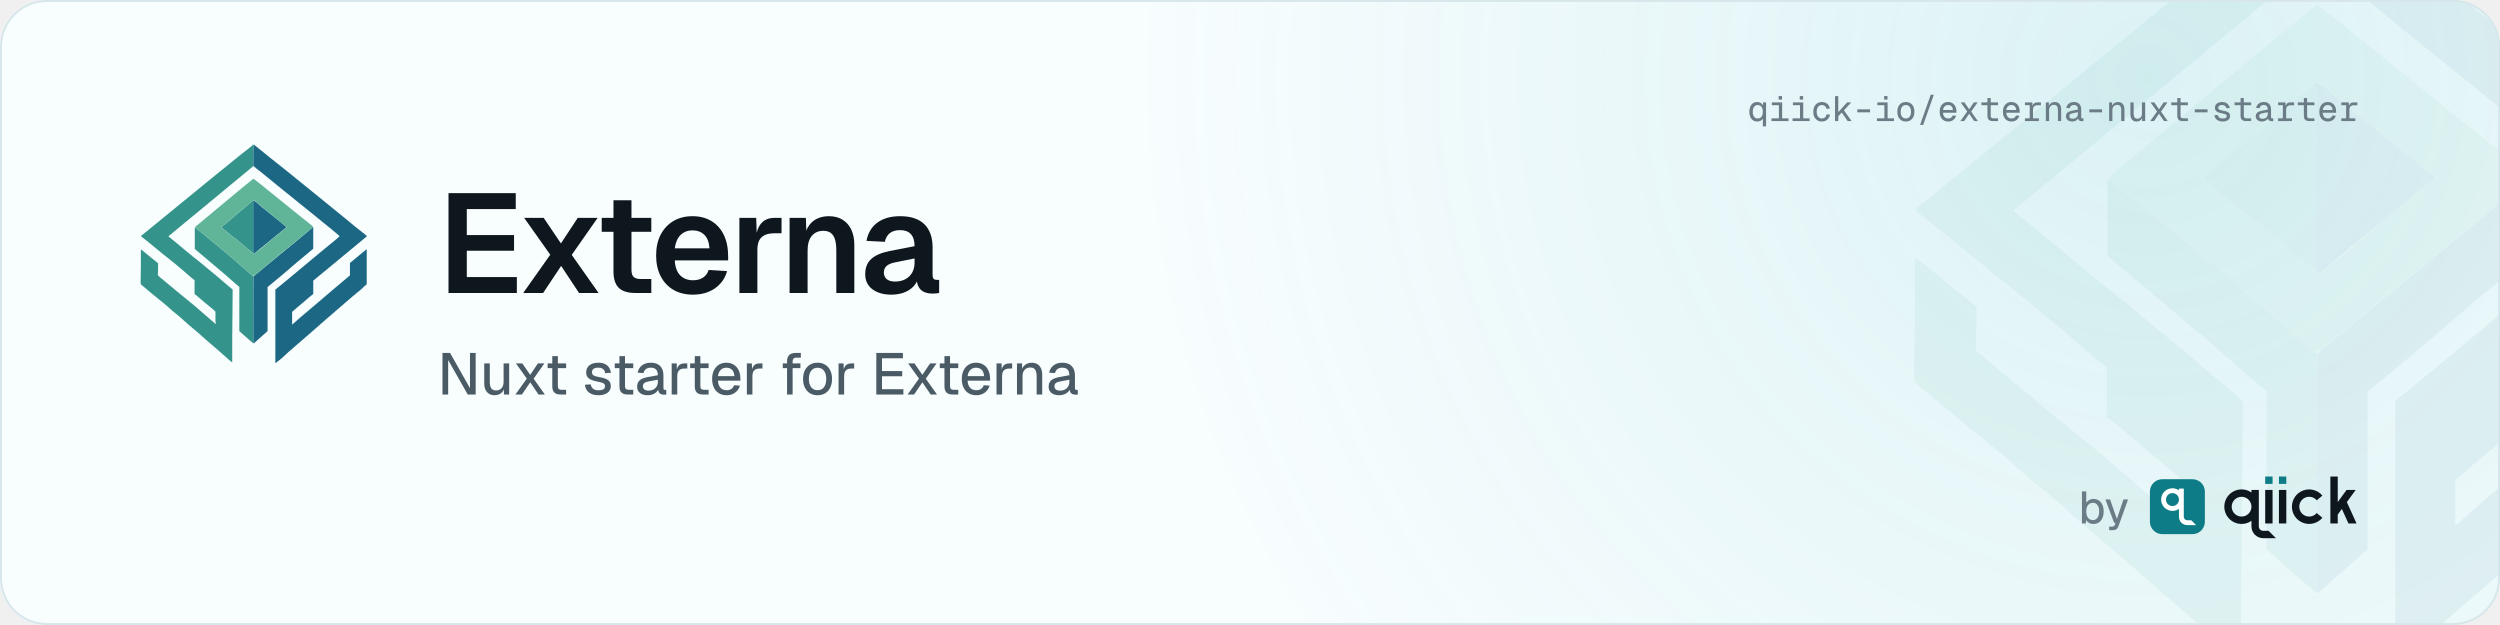
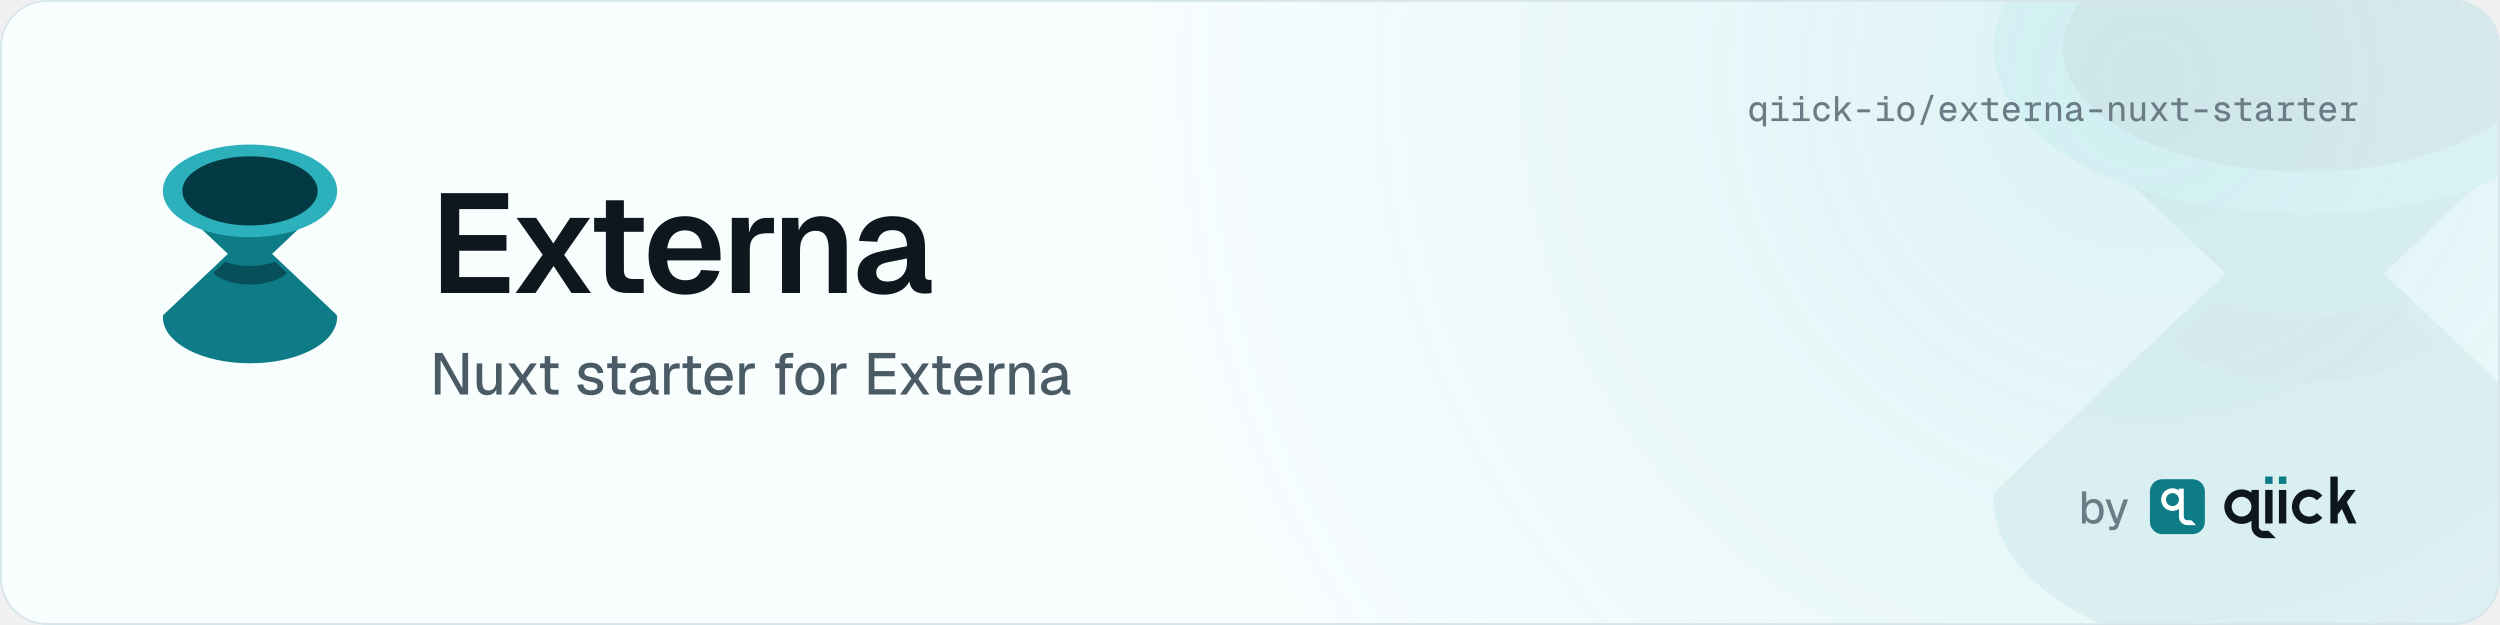
<svg xmlns="http://www.w3.org/2000/svg" width="1280" height="320" viewBox="0 0 1280 320" role="img" aria-label="Externa: Nuxt starter for Externa">
  <defs>
    <radialGradient id="glight1280320" cx="1100" cy="40" r="520" gradientUnits="userSpaceOnUse">
      <stop offset="0" stop-color="#2CB1BC" stop-opacity="0.14" />
      <stop offset="1" stop-color="#2CB1BC" stop-opacity="0" />
    </radialGradient>
    <clipPath id="cglight1280320">
      <rect width="1280" height="320" rx="24" />
    </clipPath>
  </defs>
  <g clip-path="url(#cglight1280320)">
    <rect width="1280" height="320" fill="#F8FDFE" />
    <rect width="1280" height="320" fill="url(#glight1280320)" />
-     <svg x="980.00" y="-60.00" width="413.86" height="400.00" viewBox="0 0 100.0 96.65" opacity="0.07">
-       <path fill="#34948C" fill-rule="evenodd" d="M49.39 0.3L48.99 0.71L46.86 2.43L44.73 4.06L31.24 15.01L5.68 35.9L0.2 40.37L0.2 40.57L3.04 42.8L10.34 48.78L14.91 52.43L17.95 54.97L22.41 58.82L23.83 59.94L23.83 66.13L24.24 66.33L28.3 69.78L32.35 73.12L33.06 73.83L33.06 77.89L33.27 79.41L23.53 70.99L16.33 65.11L9.13 59.13L7.61 57.81L7.71 55.17L7.71 52.43L4.16 49.59L0.71 46.75L0.1 46.35L0.1 53.65L0 60.95L0.1 61.76L5.27 66.13L10.55 70.39L14 73.43L17.55 76.37L21.3 79.72L25.15 82.96L30.22 87.42L35.29 91.78L39.25 95.33L40.47 96.25L40.47 86.51L40.67 64.3L40.57 64L36.82 60.85L33.16 57.71L29.92 55.07L26.77 52.43L23.33 49.7L19.88 46.86L16.13 43.71L12.37 40.67L12.37 40.47L31.03 25.05L49.8 9.53L49.8 5.38L49.9 1.12L49.8 0ZM48.38 25.76L37.42 35.09L36.51 35.7L35.7 36.61L40.77 40.77L42.7 42.19L46.25 45.23L49.9 48.17L49.9 24.54L49.8 24.54ZM23.94 40.87L23.94 46.15L36.92 57.1L42.7 62.17L43.61 62.88L43.61 82.45L48.07 86.41L49.8 87.83L49.8 73.02L49.9 58.22L49.59 58.11L38.74 48.68L36.21 46.65L33.77 44.52L31.24 42.49L28.7 40.37L24.04 36.71L23.94 36.71Z" />
-       <path fill="#1C6884" fill-rule="evenodd" d="M49.8 4.77L49.8 9.43L51.32 10.75L52.94 11.97L61.26 18.76L77.08 31.54L84.58 37.63L87.93 40.47L86.51 41.78L78.6 48.28L65.11 59.53L59.53 64.1L59.53 96.65L62.47 94.32L65.42 91.58L75.15 83.16L81.85 77.28L93.61 67.14L95.54 65.52L97.57 63.89L98.68 62.78L99.9 61.76L99.9 46.35L99.59 46.45L92.49 52.33L92.49 57.81L84.89 64.2L77.79 70.28L70.69 76.27L67.24 79.31L66.94 79.51L66.94 73.94L69.37 71.81L71.81 69.78L74.14 67.75L76.27 66.02L76.27 60.14L83.16 54.46L99.59 40.87L100 40.47L99.09 39.66L94.83 36.31L90.67 32.86L77.69 22.31L64.81 11.87L57.4 5.98L50 0L49.9 0ZM49.8 36.41L49.8 48.07L50 48.38L52.54 46.25L55.17 44.12L59.74 40.37L64.4 36.61L64.4 36.41L61.97 34.38L53.65 27.69L51.22 25.56L49.8 24.65ZM69.37 42.19L56.39 52.84L50.3 57.91L49.9 58.32L49.8 73.02L49.8 87.83L50 87.83L56.09 82.45L56.09 62.98L62.68 57.51L69.17 51.93L76.27 46.04L76.27 36.51L76.17 36.51Z" />
-       <path fill="#60B498" fill-rule="evenodd" d="M44.93 19.07L27.99 33.16L24.44 36.11L24.04 36.71L28.7 40.37L31.24 42.49L33.77 44.52L36.21 46.65L38.74 48.68L49.59 58.11L50.61 57.61L56.8 52.43L63.08 47.26L69.68 41.89L76.27 36.41L75.66 35.8L73.43 33.98L71.2 32.25L53.14 17.65L49.9 15.11L49.8 15.11ZM50.51 24.95L54.36 28.19L60.95 33.57L62.47 34.89L64.5 36.41L64.5 36.61L62.07 38.54L57.81 41.99L53.65 45.54L50 48.38L49.29 47.67L45.94 44.93L42.7 42.19L40.77 40.77L35.7 36.61L35.7 36.41L36.51 35.7L37.42 35.09L49.8 24.54L50.1 24.65Z" />
+     <svg x="957.39" y="-82.61" width="445.22" height="445.22" viewBox="0 0 512 512" opacity="0.07">
+       <g transform="translate(6.51 6.51) scale(0.9746)">
+         <defs>
+           <clipPath id="wexternalight1x29">
+             <path stroke-width="16" d="M76 120L220 256V256L76 392A180 92 0 0 0 436 392L292 256V256L436 120Z" />
+           </clipPath>
+         </defs>
+         <path fill="#0E7C86" stroke="#0E7C86" stroke-width="16" stroke-linejoin="round" d="M76 120L220 256V256L76 392A180 92 0 0 0 436 392L292 256V256L436 120Z" />
+         <g clip-path="url(#wexternalight1x29)">
+           <path fill="#074F5A" d="M166 236A90 46 0 0 0 346 236V276A90 46 0 0 1 166 276Z" />
+         </g>
+         <path fill="#2CB1BC" stroke="#2CB1BC" stroke-width="16" stroke-linejoin="round" d="M76 120A180 92 0 1 1 436 120A180 92 0 1 1 76 120Z" />
+         <path fill="#043A43" d="M110 120A146 74.62 0 1 1 402 120A146 74.62 0 1 1 110 120Z" />
+       </g>
    </svg>
  </g>
  <rect x="0.5" y="0.5" width="1279" height="319" rx="23.5" fill="none" stroke="#D6E6EA" />
-   <svg x="72.00" y="74.00" width="115.88" height="112.00" viewBox="0 0 100.0 96.65">
-     <path fill="#34948C" fill-rule="evenodd" d="M49.39 0.3L48.99 0.71L46.86 2.43L44.73 4.06L31.24 15.01L5.68 35.9L0.2 40.37L0.2 40.57L3.04 42.8L10.34 48.78L14.91 52.43L17.95 54.97L22.41 58.82L23.83 59.94L23.83 66.13L24.24 66.33L28.3 69.78L32.35 73.12L33.06 73.83L33.06 77.89L33.27 79.41L23.53 70.99L16.33 65.11L9.13 59.13L7.61 57.81L7.71 55.17L7.71 52.43L4.16 49.59L0.71 46.75L0.1 46.35L0.1 53.65L0 60.95L0.1 61.76L5.27 66.13L10.55 70.39L14 73.43L17.55 76.37L21.3 79.72L25.15 82.96L30.22 87.42L35.29 91.78L39.25 95.33L40.47 96.25L40.47 86.51L40.67 64.3L40.57 64L36.82 60.85L33.16 57.71L29.92 55.07L26.77 52.43L23.33 49.7L19.88 46.86L16.13 43.71L12.37 40.67L12.37 40.47L31.03 25.05L49.8 9.53L49.8 5.38L49.9 1.12L49.8 0ZM48.38 25.76L37.42 35.09L36.51 35.7L35.7 36.61L40.77 40.77L42.7 42.19L46.25 45.23L49.9 48.17L49.9 24.54L49.8 24.54ZM23.94 40.87L23.94 46.15L36.92 57.1L42.7 62.17L43.61 62.88L43.61 82.45L48.07 86.41L49.8 87.83L49.8 73.02L49.9 58.22L49.59 58.11L38.74 48.68L36.21 46.65L33.77 44.52L31.24 42.49L28.7 40.37L24.04 36.71L23.94 36.71Z" />
-     <path fill="#1C6884" fill-rule="evenodd" d="M49.8 4.77L49.8 9.43L51.32 10.75L52.94 11.97L61.26 18.76L77.08 31.54L84.58 37.63L87.93 40.47L86.51 41.78L78.6 48.28L65.11 59.53L59.53 64.1L59.53 96.65L62.47 94.32L65.42 91.58L75.15 83.16L81.85 77.28L93.61 67.14L95.54 65.52L97.57 63.89L98.68 62.78L99.9 61.76L99.9 46.35L99.59 46.45L92.49 52.33L92.49 57.81L84.89 64.2L77.79 70.28L70.69 76.27L67.24 79.31L66.94 79.51L66.94 73.94L69.37 71.81L71.81 69.78L74.14 67.75L76.27 66.02L76.27 60.14L83.16 54.46L99.59 40.87L100 40.47L99.09 39.66L94.83 36.31L90.67 32.86L77.69 22.31L64.81 11.87L57.4 5.98L50 0L49.9 0ZM49.8 36.41L49.8 48.07L50 48.38L52.54 46.25L55.17 44.12L59.74 40.37L64.4 36.61L64.4 36.41L61.97 34.38L53.65 27.69L51.22 25.56L49.8 24.65ZM69.37 42.19L56.39 52.84L50.3 57.91L49.9 58.32L49.8 73.02L49.8 87.83L50 87.83L56.09 82.45L56.09 62.98L62.68 57.51L69.17 51.93L76.27 46.04L76.27 36.51L76.17 36.51Z" />
-     <path fill="#60B498" fill-rule="evenodd" d="M44.93 19.07L27.99 33.16L24.44 36.11L24.04 36.71L28.7 40.37L31.24 42.49L33.77 44.52L36.21 46.65L38.74 48.68L49.59 58.11L50.61 57.61L56.8 52.43L63.08 47.26L69.68 41.89L76.27 36.41L75.66 35.8L73.43 33.98L71.2 32.25L53.14 17.65L49.9 15.11L49.8 15.11ZM50.51 24.95L54.36 28.19L60.95 33.57L62.47 34.89L64.5 36.41L64.5 36.61L62.07 38.54L57.81 41.99L53.65 45.54L50 48.38L49.29 47.67L45.94 44.93L42.7 42.19L40.77 40.77L35.7 36.61L35.7 36.41L36.51 35.7L37.42 35.09L49.8 24.54L50.1 24.65Z" />
+   <svg x="65.67" y="67.67" width="124.66" height="124.66" viewBox="0 0 512 512">
+     <g transform="translate(6.51 6.51) scale(0.9746)">
+       <defs>
+         <clipPath id="wexternalight1x30">
+           <path stroke-width="16" d="M76 120L220 256V256L76 392A180 92 0 0 0 436 392L292 256V256L436 120Z" />
+         </clipPath>
+       </defs>
+       <path fill="#0E7C86" stroke="#0E7C86" stroke-width="16" stroke-linejoin="round" d="M76 120L220 256V256L76 392A180 92 0 0 0 436 392L292 256V256L436 120Z" />
+       <g clip-path="url(#wexternalight1x30)">
+         <path fill="#074F5A" d="M166 236A90 46 0 0 0 346 236V276A90 46 0 0 1 166 276Z" />
+       </g>
+       <path fill="#2CB1BC" stroke="#2CB1BC" stroke-width="16" stroke-linejoin="round" d="M76 120A180 92 0 1 1 436 120A180 92 0 1 1 76 120Z" />
+       <path fill="#043A43" d="M110 120A146 74.62 0 1 1 402 120A146 74.62 0 1 1 110 120Z" />
+     </g>
  </svg>
-   <path fill="#0E171E" d="M229.64 150V98.88H264.06V107.03H239V120.35H263.19V128.39H239V141.85H264.63V150H229.64ZM267.89 150 281.73 130.42 268.38 111.55H278.37L287.2 124.63L295.8 111.55H305.99L292.73 130.5L306.47 150H296.47L287.31 136.15L278.08 150H267.89ZM325.23 150Q319.5 150 316.8 147.35Q314.1 144.7 314.1 139V102.54H323.31V138.11Q323.31 140.81 324.48 141.84Q325.65 142.86 328.05 142.86H333.47V150H325.23ZM308.08 118.69V111.55H333.47V118.69H308.08ZM354.75 150.86Q349 150.86 344.78 148.39Q340.55 145.91 338.24 141.38Q335.93 136.85 335.93 130.78Q335.93 124.7 338.24 120.21Q340.55 115.71 344.73 113.2Q348.92 110.69 354.58 110.69Q360.06 110.69 364.18 113.14Q368.3 115.6 370.55 120.21Q372.81 124.81 372.81 131.28V133.34H345.49Q345.76 138.42 348.25 140.96Q350.73 143.49 354.86 143.49Q357.95 143.49 359.98 142.12Q362.02 140.74 362.84 138.21L372.26 138.8Q370.72 144.37 366.06 147.62Q361.4 150.86 354.75 150.86ZM345.49 127.15H363.25Q362.96 122.47 360.6 120.21Q358.25 117.95 354.58 117.95Q350.88 117.95 348.46 120.31Q346.05 122.68 345.49 127.15ZM378.57 150V111.55H387.18L387.52 122.24L386.77 122.05Q387.64 116.52 390.04 114.04Q392.43 111.55 396.58 111.55H400.15V119.44H396.57Q393.6 119.44 391.66 120.31Q389.73 121.19 388.75 123.02Q387.78 124.86 387.78 127.85V150H378.57ZM404.27 150V111.55H412.61L412.97 122.34L411.85 121.89Q412.45 117.87 414.24 115.42Q416.02 112.96 418.63 111.83Q421.25 110.69 424.34 110.69Q428.59 110.69 431.49 112.55Q434.4 114.4 435.9 117.68Q437.41 120.96 437.41 125.28V150H428.19V128.24Q428.19 125 427.56 122.76Q426.94 120.52 425.47 119.35Q424 118.18 421.52 118.18Q417.82 118.18 415.65 120.76Q413.49 123.35 413.49 128.24V150H404.27ZM456.34 150.86Q450.35 150.86 446.67 148.1Q442.99 145.33 442.99 140.38Q442.99 135.37 446.09 132.58Q449.18 129.78 455.48 128.54L468.26 126.05Q468.26 121.95 466.39 119.89Q464.51 117.83 460.86 117.83Q457.51 117.83 455.59 119.36Q453.68 120.9 453.02 123.81L443.64 123.33Q444.75 117.27 449.22 113.98Q453.69 110.69 460.86 110.69Q469.07 110.69 473.28 114.81Q477.48 118.94 477.48 126.64V140.65Q477.48 142.18 478.01 142.74Q478.53 143.29 479.61 143.29H480.84V150Q480.4 150.13 479.44 150.22Q478.47 150.32 477.49 150.32Q475.1 150.32 473.24 149.53Q471.37 148.75 470.34 146.87Q469.3 144.99 469.3 141.68L470.14 142.22Q469.52 144.76 467.63 146.72Q465.74 148.69 462.85 149.78Q459.96 150.86 456.34 150.86ZM458.24 144.15Q461.31 144.15 463.55 142.95Q465.79 141.75 467.03 139.57Q468.26 137.39 468.26 134.48V132.32L458.3 134.33Q455.25 134.94 453.89 136.21Q452.53 137.49 452.53 139.52Q452.53 141.72 454.02 142.94Q455.51 144.15 458.24 144.15Z" />
-   <path fill="#4A5B66" d="M226.55 202V180.7H230.44L240.63 198.75V180.7H243.54V202H239.49L229.46 184.34V202H226.55ZM253.16 202.36Q250.77 202.36 249.35 200.75Q247.93 199.15 247.93 196.32V186.07H250.78V195.57Q250.78 197.8 251.56 198.86Q252.35 199.91 253.98 199.91Q255.78 199.91 256.81 198.74Q257.84 197.57 257.84 195.48V186.07H260.69V202H258L257.98 197.95L258.4 198.15Q257.94 200.18 256.59 201.27Q255.24 202.36 253.16 202.36ZM263.9 202 269.73 193.84 264.17 186.07H267.42L271.47 191.93L275.4 186.07H278.71L273.21 193.89L278.96 202H275.72L271.48 195.74L267.21 202H263.9ZM287.1 202Q284.89 202 283.83 200.98Q282.77 199.96 282.77 197.79V182.34H285.62V197.66Q285.62 198.75 286.1 199.17Q286.59 199.59 287.58 199.59H289.85V202H287.1ZM280.39 188.48V186.07H289.85V188.48H280.39ZM306.52 202.36Q304.26 202.36 302.75 201.67Q301.23 200.98 300.43 199.76Q299.63 198.54 299.51 196.98L302.47 196.8Q302.7 198.2 303.61 199.01Q304.52 199.83 306.52 199.83Q308.07 199.83 308.92 199.32Q309.76 198.82 309.76 197.71Q309.76 197.1 309.48 196.7Q309.21 196.29 308.39 195.99Q307.58 195.68 306 195.39Q303.73 194.97 302.44 194.34Q301.16 193.72 300.63 192.81Q300.11 191.9 300.11 190.62Q300.11 188.46 301.72 187.08Q303.34 185.71 306.33 185.71Q308.49 185.71 309.86 186.44Q311.23 187.18 311.94 188.36Q312.64 189.54 312.79 190.88L309.84 191.06Q309.78 190.31 309.4 189.67Q309.03 189.02 308.28 188.63Q307.53 188.24 306.27 188.24Q304.65 188.24 303.87 188.87Q303.09 189.51 303.09 190.49Q303.09 191.24 303.39 191.71Q303.7 192.19 304.47 192.49Q305.24 192.79 306.57 193.02Q308.94 193.4 310.29 194.01Q311.64 194.62 312.19 195.52Q312.73 196.42 312.73 197.7Q312.73 199.91 311 201.14Q309.27 202.36 306.52 202.36ZM321.48 202Q319.27 202 318.21 200.98Q317.15 199.96 317.15 197.79V182.34H320V197.66Q320 198.75 320.48 199.17Q320.97 199.59 321.96 199.59H324.23V202H321.48ZM314.77 188.48V186.07H324.23V188.48H314.77ZM331.62 202.36Q329.16 202.36 327.68 201.22Q326.21 200.07 326.21 198.03Q326.21 195.98 327.43 194.81Q328.65 193.64 331.26 193.15L336.83 192.1Q336.83 190.17 335.92 189.21Q335.02 188.25 333.22 188.25Q331.63 188.25 330.71 188.97Q329.79 189.68 329.46 191.01L326.48 190.81Q326.93 188.49 328.69 187.1Q330.45 185.71 333.22 185.71Q336.37 185.71 338.02 187.43Q339.68 189.16 339.68 192.23V198.62Q339.68 199.18 339.88 199.41Q340.08 199.64 340.53 199.64H341.13V202Q340.99 202.04 340.69 202.06Q340.39 202.08 340.06 202.08Q339 202.08 338.3 201.74Q337.6 201.4 337.27 200.65Q336.93 199.9 336.93 198.66L337.25 198.76Q337.02 199.79 336.22 200.61Q335.42 201.44 334.21 201.9Q333.01 202.36 331.62 202.36ZM332 200Q333.51 200 334.59 199.41Q335.67 198.82 336.25 197.8Q336.83 196.77 336.83 195.48V194.4L331.92 195.33Q330.39 195.62 329.78 196.21Q329.18 196.8 329.18 197.76Q329.18 198.82 329.93 199.41Q330.68 200 332 200ZM343.9 202V186.07H346.46L346.59 190.2L346.33 190.11Q346.65 188.01 347.65 187.04Q348.65 186.07 350.34 186.07H351.89V188.69H350.37Q349.16 188.69 348.36 189.11Q347.56 189.53 347.16 190.36Q346.75 191.19 346.75 192.49V202H343.9ZM360.06 202Q357.85 202 356.79 200.98Q355.73 199.96 355.73 197.79V182.34H358.58V197.66Q358.58 198.75 359.06 199.17Q359.55 199.59 360.54 199.59H362.81V202H360.06ZM353.35 188.48V186.07H362.81V188.48H353.35ZM372.03 202.36Q369.75 202.36 368.08 201.34Q366.42 200.31 365.51 198.44Q364.61 196.56 364.61 194.03Q364.61 191.51 365.51 189.65Q366.42 187.79 368.05 186.75Q369.69 185.71 371.93 185.71Q374.05 185.71 375.67 186.7Q377.29 187.68 378.19 189.56Q379.09 191.43 379.09 194.11V194.89H367.58Q367.72 197.33 368.89 198.56Q370.06 199.79 372.05 199.79Q373.54 199.79 374.5 199.1Q375.47 198.4 375.85 197.24L378.85 197.46Q378.22 199.64 376.42 201Q374.62 202.36 372.03 202.36ZM367.58 192.58H376.02Q375.86 190.36 374.75 189.31Q373.64 188.27 371.93 188.27Q370.17 188.27 369.03 189.36Q367.89 190.45 367.58 192.58ZM382.39 202V186.07H384.95L385.08 190.2L384.82 190.11Q385.14 188.01 386.14 187.04Q387.14 186.07 388.83 186.07H390.38V188.69H388.86Q387.65 188.69 386.85 189.11Q386.05 189.53 385.65 190.36Q385.24 191.19 385.24 192.49V202H382.39ZM402.97 202V184.84Q402.97 182.96 404.04 181.83Q405.1 180.7 407.35 180.7H410.03V183.11H407.67Q406.74 183.11 406.28 183.61Q405.82 184.12 405.82 185.02V202H402.97ZM400.78 188.48V186.07H409.81V188.48H400.78ZM418.6 202.36Q416.37 202.36 414.69 201.34Q413.01 200.31 412.09 198.44Q411.17 196.56 411.17 194.03Q411.17 191.48 412.09 189.62Q413.01 187.76 414.69 186.73Q416.37 185.71 418.6 185.71Q420.84 185.71 422.51 186.73Q424.17 187.76 425.09 189.62Q426.01 191.48 426.01 194.03Q426.01 196.56 425.09 198.44Q424.17 200.31 422.51 201.34Q420.84 202.36 418.6 202.36ZM418.6 199.78Q420.71 199.78 421.87 198.25Q423.04 196.73 423.04 194.03Q423.04 191.35 421.87 189.82Q420.71 188.29 418.6 188.29Q416.5 188.29 415.32 189.82Q414.14 191.35 414.14 194.03Q414.14 196.73 415.32 198.25Q416.5 199.78 418.6 199.78ZM429.34 202V186.07H431.9L432.03 190.2L431.77 190.11Q432.09 188.01 433.09 187.04Q434.09 186.07 435.78 186.07H437.33V188.69H435.81Q434.6 188.69 433.8 189.11Q433 189.53 432.6 190.36Q432.19 191.19 432.19 192.49V202H429.34ZM448.67 202V180.7H462.29V183.44H451.58V189.98H461.93V192.66H451.58V199.26H462.53V202H448.67ZM464.69 202 470.52 193.84 464.96 186.07H468.21L472.26 191.93L476.19 186.07H479.5L474 193.89L479.75 202H476.51L472.27 195.74L468 202H464.69ZM487.89 202Q485.68 202 484.62 200.98Q483.56 199.96 483.56 197.79V182.34H486.41V197.66Q486.41 198.75 486.89 199.17Q487.38 199.59 488.37 199.59H490.64V202H487.89ZM481.18 188.48V186.07H490.64V188.48H481.18ZM499.86 202.36Q497.58 202.36 495.91 201.34Q494.25 200.31 493.34 198.44Q492.44 196.56 492.44 194.03Q492.44 191.51 493.34 189.65Q494.25 187.79 495.88 186.75Q497.52 185.71 499.76 185.71Q501.88 185.71 503.5 186.7Q505.12 187.68 506.02 189.56Q506.92 191.43 506.92 194.11V194.89H495.41Q495.55 197.33 496.72 198.56Q497.89 199.79 499.88 199.79Q501.37 199.79 502.33 199.1Q503.3 198.4 503.68 197.24L506.68 197.46Q506.05 199.64 504.25 201Q502.45 202.36 499.86 202.36ZM495.41 192.58H503.85Q503.69 190.36 502.58 189.31Q501.47 188.27 499.76 188.27Q498 188.27 496.86 189.36Q495.72 190.45 495.41 192.58ZM510.22 202V186.07H512.78L512.91 190.2L512.65 190.11Q512.97 188.01 513.97 187.04Q514.97 186.07 516.66 186.07H518.21V188.69H516.69Q515.48 188.69 514.68 189.11Q513.88 189.53 513.48 190.36Q513.07 191.19 513.07 192.49V202H510.22ZM520.69 202V186.07H523.29L523.4 190.23L523.05 189.98Q523.34 188.51 524.09 187.56Q524.84 186.62 525.91 186.17Q526.98 185.71 528.23 185.71Q530.04 185.71 531.23 186.51Q532.42 187.31 533.02 188.68Q533.61 190.04 533.61 191.75V202H530.76V192.6Q530.76 191.16 530.44 190.17Q530.12 189.19 529.4 188.67Q528.69 188.16 527.53 188.16Q525.77 188.16 524.65 189.29Q523.54 190.43 523.54 192.6V202H520.69ZM542.31 202.36Q539.85 202.36 538.37 201.22Q536.9 200.07 536.9 198.03Q536.9 195.98 538.12 194.81Q539.34 193.64 541.95 193.15L547.52 192.1Q547.52 190.17 546.61 189.21Q545.71 188.25 543.91 188.25Q542.32 188.25 541.4 188.97Q540.48 189.68 540.15 191.01L537.17 190.81Q537.62 188.49 539.38 187.1Q541.14 185.71 543.91 185.71Q547.06 185.71 548.71 187.43Q550.37 189.16 550.37 192.23V198.62Q550.37 199.18 550.57 199.41Q550.77 199.64 551.22 199.64H551.82V202Q551.68 202.04 551.38 202.06Q551.08 202.08 550.75 202.08Q549.69 202.08 548.99 201.74Q548.29 201.4 547.96 200.65Q547.62 199.9 547.62 198.66L547.94 198.76Q547.71 199.79 546.91 200.61Q546.11 201.44 544.9 201.9Q543.7 202.36 542.31 202.36ZM542.69 200Q544.2 200 545.28 199.41Q546.36 198.82 546.94 197.8Q547.52 196.77 547.52 195.48V194.4L542.61 195.33Q541.08 195.62 540.47 196.21Q539.87 196.8 539.87 197.76Q539.87 198.82 540.62 199.41Q541.37 200 542.69 200Z" />
+   <path fill="#0E171E" d="M225.76 150V98.88H260.18V107.03H235.12V120.35H259.31V128.39H235.12V141.85H260.75V150H225.76ZM264.01 150 277.84 130.42 264.5 111.55H274.49L283.32 124.63L291.91 111.55H302.11L288.85 130.5L302.58 150H292.59L283.43 136.15L274.2 150H264.01ZM321.35 150Q315.62 150 312.92 147.35Q310.22 144.7 310.22 139V102.54H319.43V138.11Q319.43 140.81 320.6 141.84Q321.76 142.86 324.17 142.86H329.58V150H321.35ZM304.2 118.69V111.55H329.58V118.69H304.2ZM350.87 150.86Q345.12 150.86 340.9 148.39Q336.67 145.91 334.36 141.38Q332.05 136.85 332.05 130.78Q332.05 124.7 334.36 120.21Q336.67 115.71 340.85 113.2Q345.04 110.69 350.69 110.69Q356.18 110.69 360.3 113.14Q364.42 115.6 366.67 120.21Q368.92 124.81 368.92 131.28V133.34H341.61Q341.88 138.42 344.37 140.96Q346.85 143.49 350.98 143.49Q354.06 143.49 356.1 142.12Q358.14 140.74 358.96 138.21L368.38 138.8Q366.84 144.37 362.18 147.62Q357.52 150.86 350.87 150.86ZM341.61 127.15H359.36Q359.08 122.47 356.72 120.21Q354.37 117.95 350.69 117.95Q346.99 117.95 344.58 120.31Q342.17 122.68 341.61 127.15ZM374.68 150V111.55H383.3L383.64 122.24L382.89 122.05Q383.76 116.52 386.15 114.04Q388.55 111.55 392.7 111.55H396.27V119.44H392.68Q389.72 119.44 387.78 120.31Q385.84 121.19 384.87 123.02Q383.9 124.86 383.9 127.85V150H374.68ZM400.39 150V111.55H408.73L409.09 122.34L407.96 121.89Q408.57 117.87 410.35 115.42Q412.14 112.96 414.75 111.83Q417.37 110.69 420.46 110.69Q424.71 110.69 427.61 112.55Q430.51 114.4 432.02 117.68Q433.52 120.96 433.52 125.28V150H424.31V128.24Q424.31 125 423.68 122.76Q423.05 120.52 421.59 119.35Q420.12 118.18 417.64 118.18Q413.94 118.18 411.77 120.76Q409.6 123.35 409.6 128.24V150H400.39ZM452.46 150.86Q446.47 150.86 442.79 148.1Q439.11 145.33 439.11 140.38Q439.11 135.37 442.21 132.58Q445.3 129.78 451.6 128.54L464.38 126.05Q464.38 121.95 462.5 119.89Q460.62 117.83 456.98 117.83Q453.63 117.83 451.71 119.36Q449.8 120.9 449.13 123.81L439.76 123.33Q440.87 117.27 445.34 113.98Q449.81 110.69 456.98 110.69Q465.19 110.69 469.39 114.81Q473.6 118.94 473.6 126.64V140.65Q473.6 142.18 474.12 142.74Q474.65 143.29 475.73 143.29H476.95V150Q476.52 150.13 475.56 150.22Q474.59 150.32 473.61 150.32Q471.22 150.32 469.36 149.53Q467.49 148.75 466.46 146.87Q465.42 144.99 465.42 141.68L466.25 142.22Q465.64 144.76 463.75 146.72Q461.86 148.69 458.97 149.78Q456.07 150.86 452.46 150.86ZM454.36 144.15Q457.43 144.15 459.67 142.95Q461.91 141.75 463.14 139.57Q464.38 137.39 464.38 134.48V132.32L454.42 134.33Q451.36 134.94 450 136.21Q448.64 137.49 448.64 139.52Q448.64 141.72 450.13 142.94Q451.62 144.15 454.36 144.15Z" />
+   <path fill="#4A5B66" d="M222.67 202V180.7H226.56L236.75 198.75V180.7H239.66V202H235.61L225.58 184.34V202H222.67ZM249.28 202.36Q246.89 202.36 245.47 200.75Q244.05 199.15 244.05 196.32V186.07H246.9V195.57Q246.9 197.8 247.68 198.86Q248.47 199.91 250.1 199.91Q251.9 199.91 252.93 198.74Q253.95 197.57 253.95 195.48V186.07H256.8V202H254.12L254.1 197.95L254.52 198.15Q254.06 200.18 252.71 201.27Q251.36 202.36 249.28 202.36ZM260.01 202 265.84 193.84 260.29 186.07H263.54L267.58 191.93L271.52 186.07H274.83L269.33 193.89L275.08 202H271.83L267.6 195.74L263.33 202H260.01ZM283.22 202Q281.01 202 279.95 200.98Q278.89 199.96 278.89 197.79V182.34H281.74V197.66Q281.74 198.75 282.22 199.17Q282.7 199.59 283.7 199.59H285.97V202H283.22ZM276.51 188.48V186.07H285.97V188.48H276.51ZM302.64 202.36Q300.38 202.36 298.87 201.67Q297.35 200.98 296.55 199.76Q295.74 198.54 295.62 196.98L298.59 196.8Q298.82 198.2 299.73 199.01Q300.64 199.83 302.64 199.83Q304.19 199.83 305.03 199.32Q305.88 198.82 305.88 197.71Q305.88 197.1 305.6 196.7Q305.32 196.29 304.51 195.99Q303.69 195.68 302.12 195.39Q299.85 194.97 298.56 194.34Q297.27 193.72 296.75 192.81Q296.23 191.9 296.23 190.62Q296.23 188.46 297.84 187.08Q299.46 185.71 302.45 185.71Q304.6 185.71 305.97 186.44Q307.35 187.18 308.05 188.36Q308.76 189.54 308.91 190.88L305.95 191.06Q305.9 190.31 305.52 189.67Q305.15 189.02 304.4 188.63Q303.65 188.24 302.39 188.24Q300.77 188.24 299.98 188.87Q299.2 189.51 299.2 190.49Q299.2 191.24 299.51 191.71Q299.82 192.19 300.58 192.49Q301.35 192.79 302.69 193.02Q305.06 193.4 306.41 194.01Q307.76 194.62 308.31 195.52Q308.85 196.42 308.85 197.7Q308.85 199.91 307.12 201.14Q305.39 202.36 302.64 202.36ZM317.6 202Q315.39 202 314.33 200.98Q313.27 199.96 313.27 197.79V182.34H316.12V197.66Q316.12 198.75 316.6 199.17Q317.08 199.59 318.08 199.59H320.35V202H317.6ZM310.89 188.48V186.07H320.35V188.48H310.89ZM327.74 202.36Q325.27 202.36 323.8 201.22Q322.32 200.07 322.32 198.03Q322.32 195.98 323.55 194.81Q324.77 193.64 327.38 193.15L332.94 192.1Q332.94 190.17 332.04 189.21Q331.14 188.25 329.34 188.25Q327.75 188.25 326.83 188.97Q325.91 189.68 325.57 191.01L322.59 190.81Q323.05 188.49 324.81 187.1Q326.57 185.71 329.34 185.71Q332.49 185.71 334.14 187.43Q335.79 189.16 335.79 192.23V198.62Q335.79 199.18 336 199.41Q336.2 199.64 336.65 199.64H337.25V202Q337.11 202.04 336.81 202.06Q336.51 202.08 336.18 202.08Q335.12 202.08 334.42 201.74Q333.72 201.4 333.39 200.65Q333.05 199.9 333.05 198.66L333.36 198.76Q333.14 199.79 332.34 200.61Q331.53 201.44 330.33 201.9Q329.13 202.36 327.74 202.36ZM328.12 200Q329.63 200 330.71 199.41Q331.79 198.82 332.36 197.8Q332.94 196.77 332.94 195.48V194.4L328.04 195.33Q326.5 195.62 325.9 196.21Q325.3 196.8 325.3 197.76Q325.3 198.82 326.05 199.41Q326.8 200 328.12 200ZM340.02 202V186.07H342.58L342.71 190.2L342.45 190.11Q342.76 188.01 343.77 187.04Q344.77 186.07 346.46 186.07H348V188.69H346.48Q345.27 188.69 344.48 189.11Q343.68 189.53 343.27 190.36Q342.87 191.19 342.87 192.49V202H340.02ZM356.18 202Q353.97 202 352.91 200.98Q351.85 199.96 351.85 197.79V182.34H354.7V197.66Q354.7 198.75 355.18 199.17Q355.66 199.59 356.66 199.59H358.93V202H356.18ZM349.47 188.48V186.07H358.93V188.48H349.47ZM368.15 202.36Q365.87 202.36 364.2 201.34Q362.53 200.31 361.63 198.44Q360.72 196.56 360.72 194.03Q360.72 191.51 361.63 189.65Q362.53 187.79 364.17 186.75Q365.81 185.71 368.04 185.71Q370.17 185.71 371.79 186.7Q373.41 187.68 374.31 189.56Q375.21 191.43 375.21 194.11V194.89H363.7Q363.84 197.33 365.01 198.56Q366.18 199.79 368.16 199.79Q369.66 199.79 370.62 199.1Q371.59 198.4 371.96 197.24L374.97 197.46Q374.34 199.64 372.54 201Q370.74 202.36 368.15 202.36ZM363.7 192.58H372.14Q371.98 190.36 370.87 189.31Q369.75 188.27 368.04 188.27Q366.29 188.27 365.15 189.36Q364.01 190.45 363.7 192.58ZM378.51 202V186.07H381.07L381.2 190.2L380.94 190.11Q381.25 188.01 382.26 187.04Q383.26 186.07 384.95 186.07H386.49V188.69H384.97Q383.76 188.69 382.97 189.11Q382.17 189.53 381.76 190.36Q381.36 191.19 381.36 192.49V202H378.51ZM399.09 202V184.84Q399.09 182.96 400.15 181.83Q401.22 180.7 403.47 180.7H406.15V183.11H403.79Q402.86 183.11 402.4 183.61Q401.94 184.12 401.94 185.02V202H399.09ZM396.9 188.48V186.07H405.93V188.48H396.9ZM414.72 202.36Q412.49 202.36 410.8 201.34Q409.12 200.31 408.2 198.44Q407.28 196.56 407.28 194.03Q407.28 191.48 408.2 189.62Q409.12 187.76 410.8 186.73Q412.49 185.71 414.72 185.71Q416.96 185.71 418.62 186.73Q420.29 187.76 421.21 189.62Q422.13 191.48 422.13 194.03Q422.13 196.56 421.21 198.44Q420.29 200.31 418.62 201.34Q416.96 202.36 414.72 202.36ZM414.72 199.78Q416.83 199.78 417.99 198.25Q419.16 196.73 419.16 194.03Q419.16 191.35 417.99 189.82Q416.83 188.29 414.72 188.29Q412.62 188.29 411.44 189.82Q410.26 191.35 410.26 194.03Q410.26 196.73 411.44 198.25Q412.62 199.78 414.72 199.78ZM425.46 202V186.07H428.02L428.15 190.2L427.89 190.11Q428.2 188.01 429.21 187.04Q430.21 186.07 431.9 186.07H433.44V188.69H431.92Q430.71 188.69 429.92 189.11Q429.12 189.53 428.71 190.36Q428.31 191.19 428.31 192.49V202H425.46ZM444.79 202V180.7H458.41V183.44H447.7V189.98H458.05V192.66H447.7V199.26H458.65V202H444.79ZM460.8 202 466.63 193.84 461.08 186.07H464.33L468.37 191.93L472.31 186.07H475.62L470.12 193.89L475.87 202H472.62L468.39 195.74L464.12 202H460.8ZM484.01 202Q481.8 202 480.74 200.98Q479.68 199.96 479.68 197.79V182.34H482.53V197.66Q482.53 198.75 483.01 199.17Q483.49 199.59 484.49 199.59H486.76V202H484.01ZM477.3 188.48V186.07H486.76V188.48H477.3ZM495.98 202.36Q493.7 202.36 492.03 201.34Q490.36 200.31 489.46 198.44Q488.55 196.56 488.55 194.03Q488.55 191.51 489.46 189.65Q490.36 187.79 492 186.75Q493.64 185.71 495.87 185.71Q498 185.71 499.62 186.7Q501.24 187.68 502.14 189.56Q503.04 191.43 503.04 194.11V194.89H491.53Q491.67 197.33 492.84 198.56Q494.01 199.79 495.99 199.79Q497.49 199.79 498.45 199.1Q499.42 198.4 499.79 197.24L502.8 197.46Q502.17 199.64 500.37 201Q498.57 202.36 495.98 202.36ZM491.53 192.58H499.97Q499.81 190.36 498.7 189.31Q497.58 188.27 495.87 188.27Q494.12 188.27 492.98 189.36Q491.84 190.45 491.53 192.58ZM506.34 202V186.07H508.9L509.03 190.2L508.77 190.11Q509.08 188.01 510.09 187.04Q511.09 186.07 512.78 186.07H514.32V188.69H512.8Q511.59 188.69 510.8 189.11Q510 189.53 509.59 190.36Q509.19 191.19 509.19 192.49V202H506.34ZM516.81 202V186.07H519.41L519.51 190.23L519.17 189.98Q519.46 188.51 520.21 187.56Q520.96 186.62 522.03 186.17Q523.1 185.71 524.34 185.71Q526.16 185.71 527.35 186.51Q528.54 187.31 529.14 188.68Q529.73 190.04 529.73 191.75V202H526.88V192.6Q526.88 191.16 526.56 190.17Q526.23 189.19 525.52 188.67Q524.8 188.16 523.65 188.16Q521.89 188.16 520.77 189.29Q519.66 190.43 519.66 192.6V202H516.81ZM538.43 202.36Q535.96 202.36 534.49 201.22Q533.01 200.07 533.01 198.03Q533.01 195.98 534.24 194.81Q535.46 193.64 538.07 193.15L543.63 192.1Q543.63 190.17 542.73 189.21Q541.83 188.25 540.03 188.25Q538.44 188.25 537.52 188.97Q536.6 189.68 536.26 191.01L533.28 190.81Q533.74 188.49 535.5 187.1Q537.26 185.71 540.03 185.71Q543.18 185.71 544.83 187.43Q546.48 189.16 546.48 192.23V198.62Q546.48 199.18 546.69 199.41Q546.89 199.64 547.34 199.64H547.94V202Q547.8 202.04 547.5 202.06Q547.2 202.08 546.87 202.08Q545.81 202.08 545.11 201.74Q544.41 201.4 544.08 200.65Q543.74 199.9 543.74 198.66L544.05 198.76Q543.83 199.79 543.03 200.61Q542.22 201.44 541.02 201.9Q539.82 202.36 538.43 202.36ZM538.81 200Q540.32 200 541.4 199.41Q542.48 198.82 543.05 197.8Q543.63 196.77 543.63 195.48V194.4L538.73 195.33Q537.19 195.62 536.59 196.21Q535.99 196.8 535.99 197.76Q535.99 198.82 536.74 199.41Q537.49 200 538.81 200Z" />
  <path fill="#6B7C86" d="M904.23 64.7H902.57V59.93L902.79 60.18Q902.61 60.81 902.17 61.26Q901.73 61.72 901.1 61.97Q900.46 62.22 899.72 62.22Q898.32 62.22 897.42 61.52Q896.52 60.82 896.09 59.69Q895.66 58.55 895.66 57.22Q895.66 55.89 896.09 54.75Q896.52 53.62 897.42 52.92Q898.32 52.23 899.72 52.23Q900.85 52.23 901.67 52.81Q902.5 53.39 902.85 54.5L902.63 54.61L902.67 52.44H904.23V64.7ZM899.97 60.66Q900.77 60.66 901.36 60.28Q901.94 59.89 902.25 59.13Q902.57 58.36 902.57 57.22Q902.57 56.08 902.24 55.31Q901.92 54.55 901.34 54.17Q900.76 53.78 899.97 53.78Q898.77 53.78 898.09 54.68Q897.41 55.58 897.41 57.22Q897.41 58.86 898.09 59.76Q898.77 60.66 899.97 60.66ZM907 62V60.57H910.8V53.09L911.58 53.87H907.18V52.44H912.46V60.57H915.72V62H912.46H910.8H907ZM910.67 51V49.17H912.4V51H910.67ZM917.8 62V60.57H921.6V53.09L922.38 53.87H917.98V52.44H923.26V60.57H926.52V62H923.26H921.6H917.8ZM921.47 51V49.17H923.2V51H921.47ZM932.84 62.22Q931.5 62.22 930.5 61.6Q929.5 60.98 928.95 59.86Q928.4 58.73 928.4 57.22Q928.4 55.71 928.95 54.59Q929.5 53.47 930.5 52.85Q931.5 52.23 932.84 52.23Q933.91 52.23 934.76 52.62Q935.6 53.02 936.15 53.77Q936.7 54.53 936.89 55.6L935.17 55.71Q934.96 54.78 934.34 54.28Q933.73 53.78 932.84 53.78Q931.58 53.78 930.86 54.7Q930.14 55.62 930.14 57.22Q930.14 58.82 930.86 59.74Q931.58 60.66 932.84 60.66Q933.73 60.66 934.38 60.13Q935.03 59.61 935.24 58.56L936.96 58.67Q936.77 59.75 936.2 60.54Q935.64 61.34 934.78 61.78Q933.91 62.22 932.84 62.22ZM939.53 62V49.22H941.2V57.42L945.68 52.44H947.84L944.1 56.5L948.02 62H946.02L942.98 57.62L941.2 59.51V62H939.53ZM950.94 57.53V55.98H957.46V57.53H950.94ZM961 62V60.57H964.8V53.09L965.58 53.87H961.18V52.44H966.46V60.57H969.72V62H966.46H964.8H961ZM964.67 51V49.17H966.4V51H964.67ZM975.8 62.22Q974.48 62.22 973.49 61.6Q972.5 60.99 971.95 59.86Q971.41 58.74 971.41 57.22Q971.41 55.69 971.95 54.57Q972.5 53.45 973.49 52.84Q974.48 52.23 975.8 52.23Q977.12 52.23 978.11 52.84Q979.1 53.45 979.65 54.57Q980.19 55.69 980.19 57.22Q980.19 58.74 979.65 59.86Q979.1 60.99 978.11 61.6Q977.12 62.22 975.8 62.22ZM975.8 60.66Q977.06 60.66 977.75 59.74Q978.45 58.83 978.45 57.22Q978.45 55.61 977.75 54.7Q977.06 53.78 975.8 53.78Q974.54 53.78 973.85 54.7Q973.15 55.61 973.15 57.22Q973.15 58.83 973.85 59.74Q974.54 60.66 975.8 60.66ZM983.08 63.98 988.54 48.5H990.12L984.66 63.98H983.08ZM997.5 62.22Q996.15 62.22 995.16 61.6Q994.17 60.99 993.63 59.86Q993.09 58.74 993.09 57.22Q993.09 55.71 993.63 54.59Q994.17 53.47 995.14 52.85Q996.11 52.23 997.43 52.23Q998.69 52.23 999.65 52.82Q1000.62 53.41 1001.16 54.53Q1001.71 55.65 1001.71 57.24V57.72H994.83Q994.92 59.18 995.62 59.92Q996.32 60.66 997.51 60.66Q998.4 60.66 998.98 60.24Q999.56 59.81 999.78 59.13L1001.54 59.26Q1001.15 60.58 1000.09 61.4Q999.03 62.22 997.5 62.22ZM994.83 56.33H999.89Q999.79 55.02 999.12 54.4Q998.45 53.78 997.43 53.78Q996.38 53.78 995.7 54.43Q995.02 55.07 994.83 56.33ZM1003.71 62 1007.21 57.1 1003.89 52.44H1005.8L1008.22 55.95L1010.58 52.44H1012.53L1009.23 57.13L1012.69 62H1010.78L1008.22 58.24L1005.65 62H1003.71ZM1020.39 62Q1018.96 62 1018.27 61.34Q1017.57 60.67 1017.57 59.31V50.2H1019.24V59.27Q1019.24 59.93 1019.54 60.25Q1019.85 60.57 1020.49 60.57H1023V62H1020.39ZM1014.48 53.87V52.44H1023V53.87H1014.48ZM1029.9 62.22Q1028.55 62.22 1027.56 61.6Q1026.57 60.99 1026.03 59.86Q1025.49 58.74 1025.49 57.22Q1025.49 55.71 1026.03 54.59Q1026.57 53.47 1027.54 52.85Q1028.51 52.23 1029.83 52.23Q1031.09 52.23 1032.05 52.82Q1033.02 53.41 1033.56 54.53Q1034.11 55.65 1034.11 57.24V57.72H1027.23Q1027.32 59.18 1028.02 59.92Q1028.72 60.66 1029.91 60.66Q1030.8 60.66 1031.38 60.24Q1031.96 59.81 1032.18 59.13L1033.94 59.26Q1033.55 60.58 1032.49 61.4Q1031.43 62.22 1029.9 62.22ZM1027.23 56.33H1032.29Q1032.19 55.02 1031.52 54.4Q1030.85 53.78 1029.83 53.78Q1028.78 53.78 1028.1 54.43Q1027.42 55.07 1027.23 56.33ZM1036.77 62V60.57H1040.01L1039.22 61.34V53.09L1040.01 53.87H1036.77V52.44H1040.57L1040.73 55.06L1040.57 54.94Q1040.71 53.68 1041.32 53.06Q1041.93 52.44 1042.98 52.44H1044.97V53.91H1043.02Q1042.32 53.91 1041.85 54.19Q1041.38 54.46 1041.13 54.98Q1040.89 55.5 1040.89 56.28V61.34L1040.12 60.57H1043.9V62H1036.77ZM1047.48 62V52.44H1049L1049.06 54.91L1048.87 54.75Q1049.05 53.89 1049.52 53.33Q1049.99 52.77 1050.65 52.5Q1051.32 52.23 1052.06 52.23Q1053.15 52.23 1053.87 52.71Q1054.59 53.19 1054.96 54.01Q1055.32 54.83 1055.32 55.84V62H1053.66V56.3Q1053.66 55.01 1053.16 54.34Q1052.66 53.68 1051.64 53.68Q1050.94 53.68 1050.38 53.98Q1049.81 54.29 1049.48 54.87Q1049.14 55.46 1049.14 56.31V62H1047.48ZM1060.92 62.22Q1060.02 62.22 1059.3 61.89Q1058.58 61.57 1058.16 60.98Q1057.75 60.39 1057.75 59.6Q1057.75 58.38 1058.48 57.7Q1059.22 57.03 1060.76 56.72L1063.91 56.08Q1063.91 54.91 1063.39 54.33Q1062.87 53.75 1061.88 53.75Q1060.93 53.75 1060.4 54.18Q1059.87 54.61 1059.67 55.4L1057.92 55.27Q1058.19 53.91 1059.22 53.07Q1060.25 52.23 1061.87 52.23Q1063.66 52.23 1064.62 53.26Q1065.58 54.3 1065.58 56.13V60Q1065.58 60.33 1065.72 60.46Q1065.86 60.59 1066.14 60.59H1066.72V62Q1066.61 62.02 1066.37 62.03Q1066.14 62.04 1065.91 62.04Q1065.28 62.04 1064.85 61.84Q1064.41 61.63 1064.18 61.18Q1063.96 60.73 1063.94 60.03H1064.22Q1064.11 60.65 1063.64 61.15Q1063.18 61.65 1062.47 61.93Q1061.76 62.22 1060.92 62.22ZM1061.13 60.8Q1062.05 60.8 1062.67 60.48Q1063.29 60.16 1063.6 59.58Q1063.91 59 1063.91 58.23V57.45L1061.12 58Q1060.2 58.18 1059.84 58.53Q1059.49 58.88 1059.49 59.46Q1059.49 60.1 1059.92 60.45Q1060.35 60.8 1061.13 60.8ZM1069.74 57.53V55.98H1076.26V57.53H1069.74ZM1079.88 62V52.44H1081.4L1081.46 54.91L1081.27 54.75Q1081.45 53.89 1081.92 53.33Q1082.39 52.77 1083.05 52.5Q1083.72 52.23 1084.46 52.23Q1085.55 52.23 1086.27 52.71Q1086.99 53.19 1087.36 54.01Q1087.72 54.83 1087.72 55.84V62H1086.06V56.3Q1086.06 55.01 1085.56 54.34Q1085.06 53.68 1084.04 53.68Q1083.34 53.68 1082.78 53.98Q1082.21 54.29 1081.88 54.87Q1081.54 55.46 1081.54 56.31V62H1079.88ZM1093.86 62.22Q1092.45 62.22 1091.61 61.26Q1090.77 60.31 1090.77 58.61V52.44H1092.44V58.16Q1092.44 59.5 1092.91 60.13Q1093.39 60.76 1094.36 60.76Q1095.41 60.76 1096.04 60.06Q1096.66 59.36 1096.66 58.12V52.44H1098.33V62H1096.75L1096.75 59.57L1096.99 59.69Q1096.71 60.9 1095.9 61.56Q1095.09 62.22 1093.86 62.22ZM1100.91 62 1104.41 57.1 1101.09 52.44H1103L1105.42 55.95L1107.78 52.44H1109.73L1106.43 57.13L1109.89 62H1107.98L1105.42 58.24L1102.85 62H1100.91ZM1117.59 62Q1116.16 62 1115.47 61.34Q1114.77 60.67 1114.77 59.31V50.2H1116.44V59.27Q1116.44 59.93 1116.74 60.25Q1117.05 60.57 1117.69 60.57H1120.2V62H1117.59ZM1111.68 53.87V52.44H1120.2V53.87H1111.68ZM1123.74 57.53V55.98H1130.26V57.53H1123.74ZM1137.97 62.22Q1136.7 62.22 1135.79 61.78Q1134.89 61.35 1134.38 60.62Q1133.87 59.89 1133.79 58.99L1135.51 58.88Q1135.66 59.72 1136.27 60.2Q1136.88 60.68 1137.97 60.68Q1138.99 60.68 1139.55 60.39Q1140.1 60.1 1140.1 59.49Q1140.1 59.1 1139.91 58.85Q1139.72 58.59 1139.21 58.41Q1138.69 58.23 1137.69 58.05Q1136.29 57.79 1135.5 57.42Q1134.7 57.05 1134.37 56.48Q1134.04 55.92 1134.04 55.13Q1134.04 54.3 1134.46 53.65Q1134.87 52.99 1135.69 52.61Q1136.52 52.23 1137.71 52.23Q1138.94 52.23 1139.76 52.66Q1140.58 53.09 1141.04 53.79Q1141.51 54.49 1141.64 55.31L1139.92 55.42Q1139.82 54.94 1139.53 54.57Q1139.25 54.2 1138.78 53.98Q1138.32 53.77 1137.7 53.77Q1136.7 53.77 1136.22 54.16Q1135.74 54.56 1135.74 55.13Q1135.74 55.59 1135.97 55.87Q1136.2 56.14 1136.71 56.31Q1137.22 56.48 1138.09 56.63Q1139.55 56.87 1140.36 57.24Q1141.16 57.61 1141.48 58.15Q1141.81 58.69 1141.81 59.48Q1141.81 60.34 1141.31 60.95Q1140.82 61.56 1139.95 61.89Q1139.09 62.22 1137.97 62.22ZM1149.99 62Q1148.56 62 1147.87 61.34Q1147.17 60.67 1147.17 59.31V50.2H1148.84V59.27Q1148.84 59.93 1149.14 60.25Q1149.45 60.57 1150.09 60.57H1152.6V62H1149.99ZM1144.08 53.87V52.44H1152.6V53.87H1144.08ZM1158.12 62.22Q1157.22 62.22 1156.5 61.89Q1155.78 61.57 1155.36 60.98Q1154.95 60.39 1154.95 59.6Q1154.95 58.38 1155.68 57.7Q1156.42 57.03 1157.96 56.72L1161.11 56.08Q1161.11 54.91 1160.59 54.33Q1160.07 53.75 1159.08 53.75Q1158.13 53.75 1157.6 54.18Q1157.07 54.61 1156.87 55.4L1155.12 55.27Q1155.39 53.91 1156.42 53.07Q1157.45 52.23 1159.07 52.23Q1160.86 52.23 1161.82 53.26Q1162.78 54.3 1162.78 56.13V60Q1162.78 60.33 1162.92 60.46Q1163.06 60.59 1163.34 60.59H1163.92V62Q1163.81 62.02 1163.57 62.03Q1163.34 62.04 1163.11 62.04Q1162.48 62.04 1162.05 61.84Q1161.61 61.63 1161.38 61.18Q1161.16 60.73 1161.14 60.03H1161.42Q1161.31 60.65 1160.84 61.15Q1160.38 61.65 1159.67 61.93Q1158.96 62.22 1158.12 62.22ZM1158.33 60.8Q1159.25 60.8 1159.87 60.48Q1160.49 60.16 1160.8 59.58Q1161.11 59 1161.11 58.23V57.45L1158.32 58Q1157.4 58.18 1157.04 58.53Q1156.69 58.88 1156.69 59.46Q1156.69 60.1 1157.12 60.45Q1157.55 60.8 1158.33 60.8ZM1166.37 62V60.57H1169.61L1168.82 61.34V53.09L1169.61 53.87H1166.37V52.44H1170.17L1170.33 55.06L1170.17 54.94Q1170.31 53.68 1170.92 53.06Q1171.53 52.44 1172.58 52.44H1174.57V53.91H1172.62Q1171.92 53.91 1171.45 54.19Q1170.98 54.46 1170.73 54.98Q1170.49 55.5 1170.49 56.28V61.34L1169.72 60.57H1173.5V62H1166.37ZM1182.39 62Q1180.96 62 1180.27 61.34Q1179.57 60.67 1179.57 59.31V50.2H1181.24V59.27Q1181.24 59.93 1181.54 60.25Q1181.85 60.57 1182.49 60.57H1185V62H1182.39ZM1176.48 53.87V52.44H1185V53.87H1176.48ZM1191.9 62.22Q1190.55 62.22 1189.56 61.6Q1188.57 60.99 1188.03 59.86Q1187.49 58.74 1187.49 57.22Q1187.49 55.71 1188.03 54.59Q1188.57 53.47 1189.54 52.85Q1190.51 52.23 1191.83 52.23Q1193.09 52.23 1194.05 52.82Q1195.02 53.41 1195.56 54.53Q1196.11 55.65 1196.11 57.24V57.72H1189.23Q1189.32 59.18 1190.02 59.92Q1190.72 60.66 1191.91 60.66Q1192.8 60.66 1193.38 60.24Q1193.96 59.81 1194.18 59.13L1195.94 59.26Q1195.55 60.58 1194.49 61.4Q1193.43 62.22 1191.9 62.22ZM1189.23 56.33H1194.29Q1194.19 55.02 1193.52 54.4Q1192.85 53.78 1191.83 53.78Q1190.78 53.78 1190.1 54.43Q1189.42 55.07 1189.23 56.33ZM1198.77 62V60.57H1202.01L1201.22 61.34V53.09L1202.01 53.87H1198.77V52.44H1202.57L1202.73 55.06L1202.57 54.94Q1202.71 53.68 1203.32 53.06Q1203.93 52.44 1204.98 52.44H1206.97V53.91H1205.02Q1204.32 53.91 1203.85 54.19Q1203.38 54.46 1203.13 54.98Q1202.89 55.5 1202.89 56.28V61.34L1202.12 60.57H1205.9V62H1198.77Z" />
  <path fill="#6B7C86" d="M1071.83 268.28Q1070.55 268.28 1069.56 267.71Q1068.58 267.15 1068.05 266.16L1067.98 268H1065.96V251.6H1068.16V257.45Q1068.62 256.67 1069.59 256.06Q1070.56 255.46 1071.83 255.46Q1073.44 255.46 1074.61 256.24Q1075.79 257.03 1076.43 258.47Q1077.07 259.9 1077.07 261.87Q1077.07 263.83 1076.43 265.27Q1075.79 266.7 1074.61 267.49Q1073.44 268.28 1071.83 268.28ZM1071.57 266.29Q1073.05 266.29 1073.92 265.11Q1074.79 263.92 1074.79 261.87Q1074.79 259.79 1073.92 258.62Q1073.06 257.44 1071.61 257.44Q1070.53 257.44 1069.75 257.97Q1068.97 258.49 1068.56 259.48Q1068.16 260.47 1068.16 261.87Q1068.16 263.22 1068.56 264.22Q1068.97 265.22 1069.74 265.75Q1070.5 266.29 1071.57 266.29ZM1079.88 271.46V269.61H1081.33Q1081.97 269.61 1082.27 269.42Q1082.58 269.22 1082.74 268.79L1083.15 267.7H1082.44L1077.98 255.73H1080.34L1083.85 265.66L1087.2 255.73H1089.56L1084.63 269.49Q1084.27 270.52 1083.56 270.99Q1082.86 271.46 1081.6 271.46H1079.88Z" />
  <svg x="1100.06" y="243.29" width="107.94" height="33.63" viewBox="-4 -144 629 196">
    <g transform="translate(0 -132.0) scale(0.3203125)">
      <rect width="512" height="512" rx="116" fill="#0E7C86" />
      <g transform="translate(104.5 292.39) scale(2.05)">
        <path fill="#FFFFFF" d="M0 -50A51.5 51.5 0 1 1 103 -50A51.5 51.5 0 1 1 0 -50ZM22 -50A29.5 29.5 0 1 0 81 -50A29.5 29.5 0 1 0 22 -50ZM81 -100H103V28A16 16 0 0 0 119 44H137L159 66H119A38 38 0 0 1 81 28Z" />
      </g>
    </g>
    <g transform="translate(222 0)">
      <path fill="#0E171E" d="M0 -50A51.5 51.5 0 1 1 103 -50A51.5 51.5 0 1 1 0 -50ZM22 -50A29.5 29.5 0 1 0 81 -50A29.5 29.5 0 1 0 22 -50ZM81 -100H103V9A13 13 0 0 0 116 22H132L154 44H116A35 35 0 0 1 81 9ZM122 -100 144 -100 144 0 122 0ZM163 -100 185 -100 185 0 163 0ZM292.67 -16.9A51.5 51.5 0 1 1 292.67 -83.1L275.82 -68.96A29.5 29.5 0 1 0 275.82 -31.04ZM316.5 -140 338.5 -140 338.5 0 316.5 0ZM327.5 -48.68 364.89 -100 392.11 -100 327.5 -11.32ZM360.44 -75.22 394.58 0 370.42 0 345.56 -54.78Z" />
      <path fill="#0E7C86" d="M122 -140 144 -140 144 -118 122 -118ZM163 -140 185 -140 185 -118 163 -118Z" />
    </g>
  </svg>
</svg>
